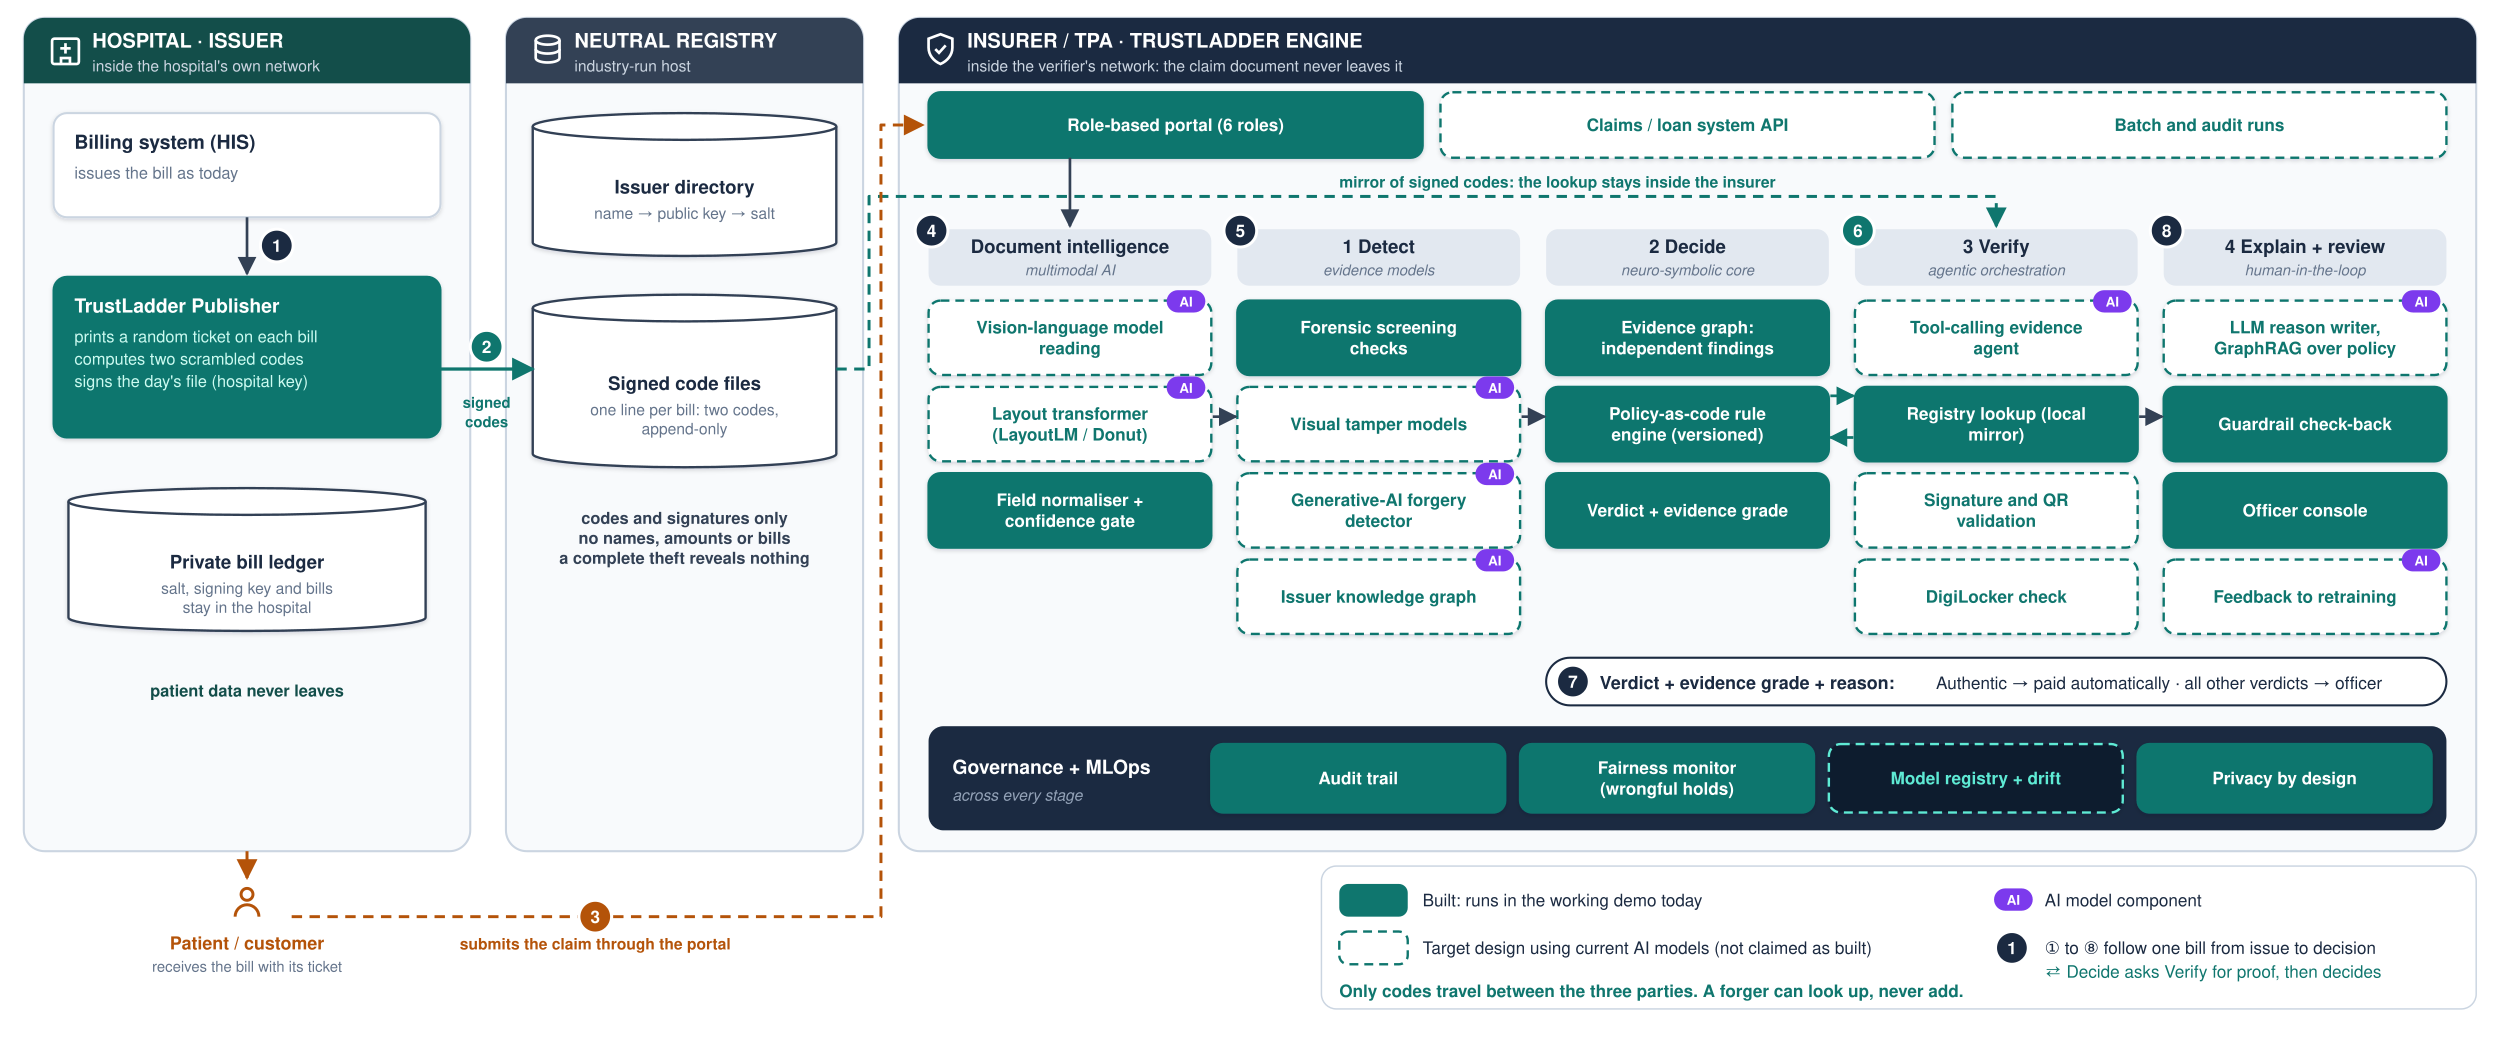
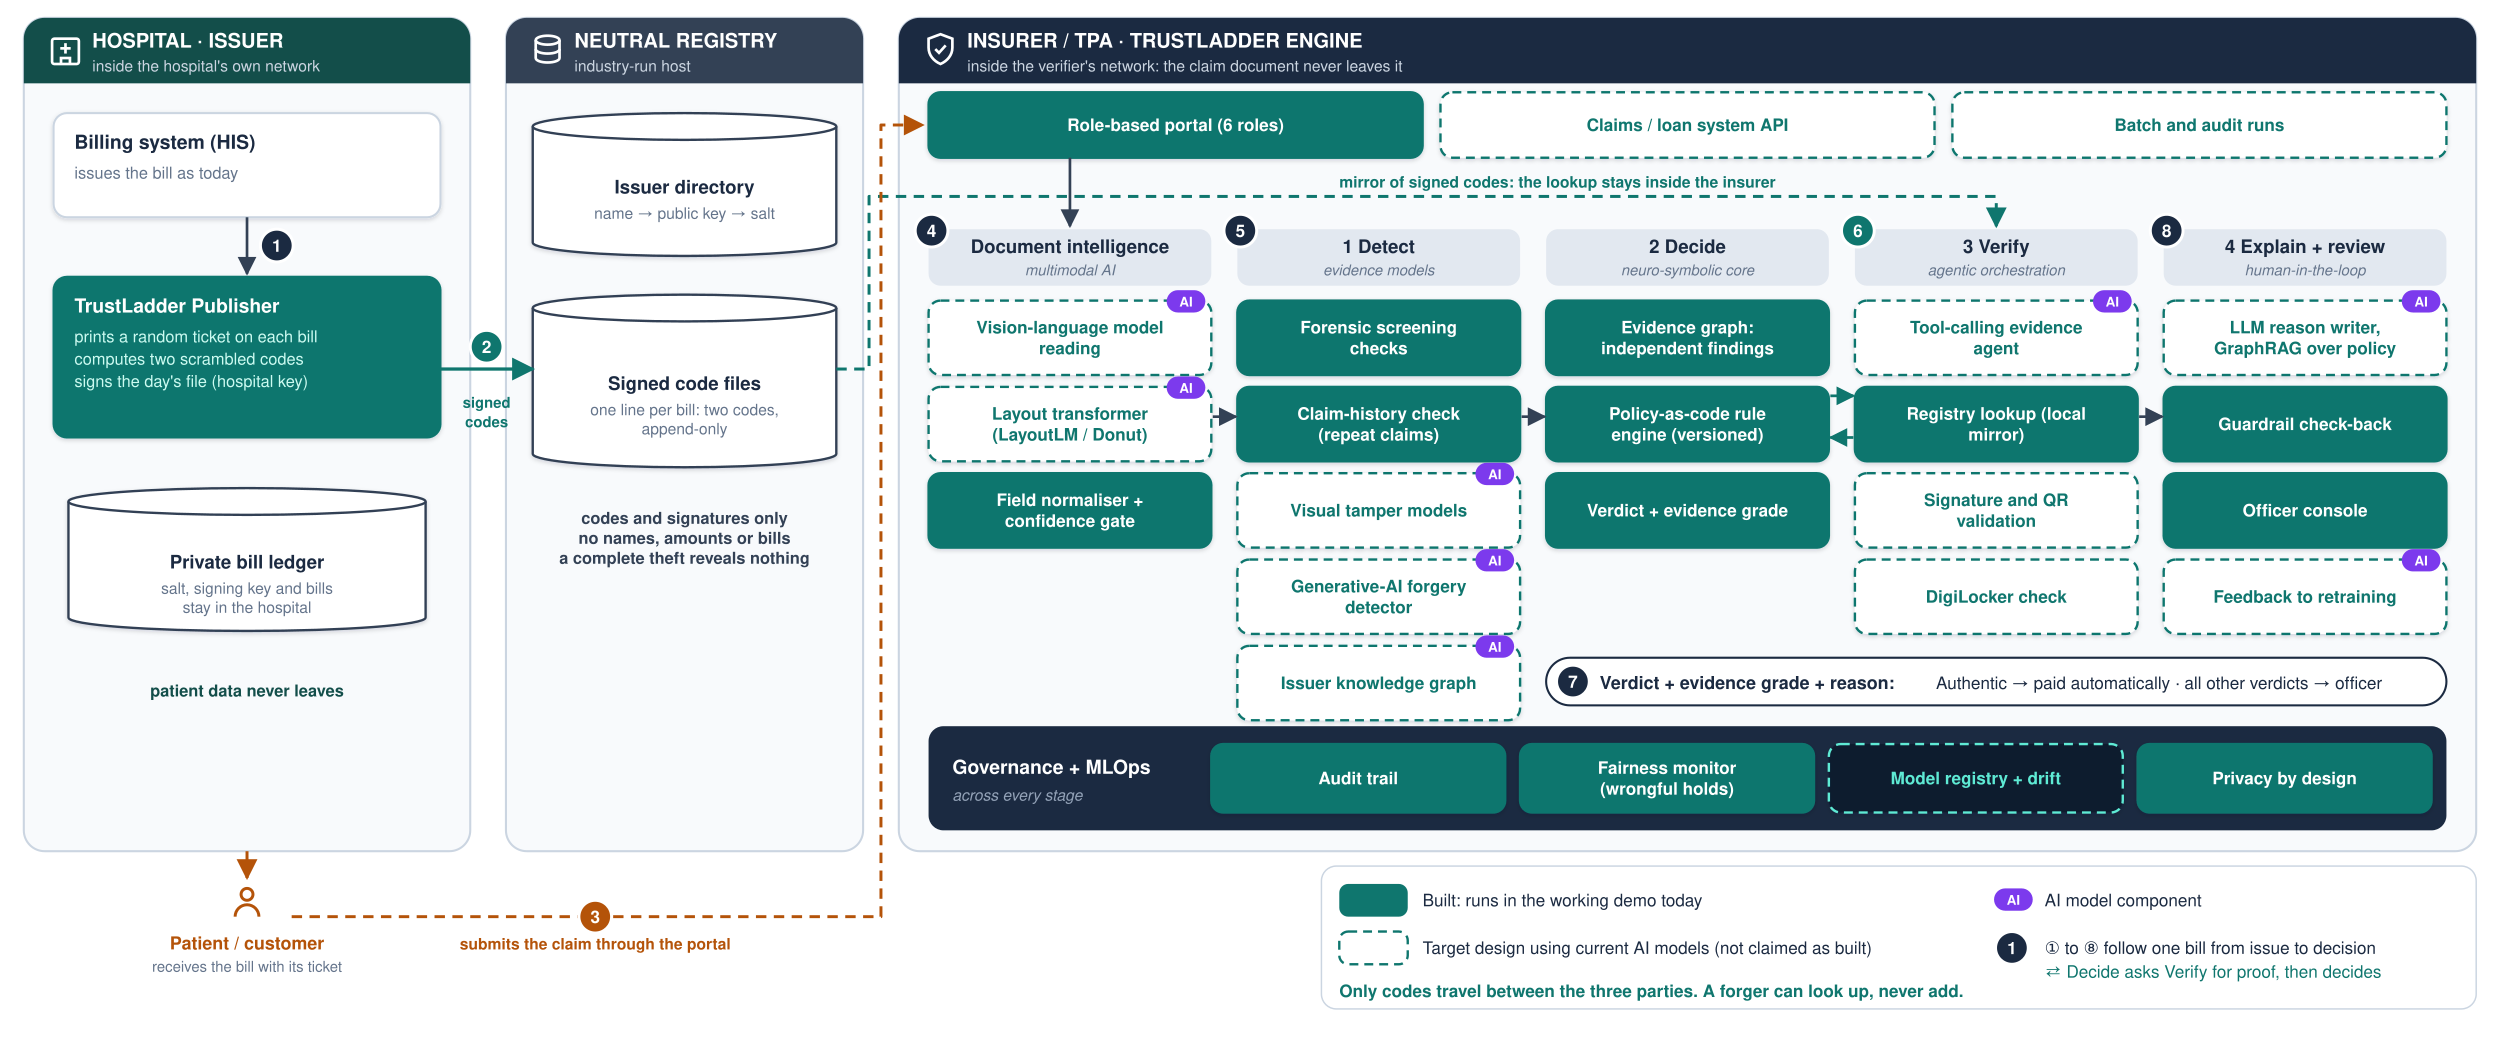
<svg xmlns="http://www.w3.org/2000/svg" viewBox="0 52 1680 704" width="1680" height="704" role="img" aria-label="TrustLadder architecture">
  <defs>
    <filter id="sh" x="-10%" y="-10%" width="120%" height="130%">
      <feDropShadow dx="0" dy="1.2" stdDeviation="1.4" flood-color="#0F172A" flood-opacity="0.16" />
    </filter>
    <marker id="arr" viewBox="0 0 10 10" refX="9" refY="5" markerWidth="7" markerHeight="7" orient="auto-start-reverse">
      <path d="M0,0 L10,5 L0,10 z" fill="#334155" />
    </marker>
    <marker id="arrT" viewBox="0 0 10 10" refX="9" refY="5" markerWidth="7" markerHeight="7" orient="auto-start-reverse">
      <path d="M0,0 L10,5 L0,10 z" fill="#0F766E" />
    </marker>
    <marker id="arrA" viewBox="0 0 10 10" refX="9" refY="5" markerWidth="7" markerHeight="7" orient="auto-start-reverse">
      <path d="M0,0 L10,5 L0,10 z" fill="#B45309" />
    </marker>
  </defs>
  <rect width="1680" height="760" fill="white" />
  <rect x="16" y="64" width="300" height="560" rx="14" fill="#F8FAFC" stroke="#CBD5E1" stroke-width="1.4" />
  <path d="M16,78 a14,14 0 0 1 14,-14 h272 a14,14 0 0 1 14,14 v30 h-300 z" fill="#134E4A" />
  <g transform="translate(32,73)" fill="none" stroke="white" stroke-width="1.8">
    <rect x="3" y="5" width="18" height="17" rx="1.5" />
    <path d="M12 8v7M8.5 11.5h7" />
    <path d="M9 22v-4h6v4" />
  </g>
  <text x="62" y="84" font-family="Helvetica Neue, Helvetica, Arial, sans-serif" font-size="13.5" font-weight="800" fill="white" text-anchor="start">HOSPITAL · ISSUER</text>
  <text x="62" y="100" font-family="Helvetica Neue, Helvetica, Arial, sans-serif" font-size="10.5" font-weight="400" fill="#CBD5E1" text-anchor="start">inside the hospital's own network</text>
  <rect x="340" y="64" width="240" height="560" rx="14" fill="#F8FAFC" stroke="#CBD5E1" stroke-width="1.4" />
  <path d="M340,78 a14,14 0 0 1 14,-14 h212 a14,14 0 0 1 14,14 v30 h-240 z" fill="#334155" />
  <g transform="translate(356,73)" fill="none" stroke="white" stroke-width="1.8">
    <ellipse cx="12" cy="6" rx="8" ry="3" />
    <path d="M4 6v12c0 1.7 3.6 3 8 3s8-1.3 8-3V6" />
    <path d="M4 12c0 1.7 3.6 3 8 3s8-1.3 8-3" />
  </g>
  <text x="386" y="84" font-family="Helvetica Neue, Helvetica, Arial, sans-serif" font-size="13.5" font-weight="800" fill="white" text-anchor="start">NEUTRAL REGISTRY</text>
  <text x="386" y="100" font-family="Helvetica Neue, Helvetica, Arial, sans-serif" font-size="10.5" font-weight="400" fill="#CBD5E1" text-anchor="start">industry-run host</text>
  <rect x="604" y="64" width="1060" height="560" rx="14" fill="#F8FAFC" stroke="#CBD5E1" stroke-width="1.4" />
  <path d="M604,78 a14,14 0 0 1 14,-14 h1032 a14,14 0 0 1 14,14 v30 h-1060 z" fill="#1B2A41" />
  <g transform="translate(620,73)" fill="none" stroke="white" stroke-width="1.8">
    <path d="M12 2l8 3v6c0 5-3.4 9-8 11-4.6-2-8-6-8-11V5z" />
    <path d="M8.5 12l2.5 2.5 4.5-5" />
  </g>
  <text x="650" y="84" font-family="Helvetica Neue, Helvetica, Arial, sans-serif" font-size="13.5" font-weight="800" fill="white" text-anchor="start">INSURER / TPA · TRUSTLADDER ENGINE</text>
  <text x="650" y="100" font-family="Helvetica Neue, Helvetica, Arial, sans-serif" font-size="10.5" font-weight="400" fill="#CBD5E1" text-anchor="start">inside the verifier's network: the claim document never leaves it</text>
  <rect x="36" y="128" width="260" height="70" rx="9" fill="white" stroke="#CBD5E1" stroke-width="1.4" filter="url(#sh)" />
  <text x="50" y="152" font-family="Helvetica Neue, Helvetica, Arial, sans-serif" font-size="13" font-weight="700" fill="#1B2A41" text-anchor="start">Billing system (HIS)</text>
  <text x="50" y="172" font-family="Helvetica Neue, Helvetica, Arial, sans-serif" font-size="11" font-weight="400" fill="#64748B" text-anchor="start">issues the bill as today</text>
  <path d="M166,198 L166,236" fill="none" stroke="#334155" stroke-width="1.8" marker-end="url(#arr)" stroke-linejoin="round" />
  <circle cx="186" cy="217" r="11" fill="#1B2A41" stroke="white" stroke-width="2" />
  <text x="186" y="221.2" font-family="Helvetica Neue, Helvetica, Arial, sans-serif" font-size="11.5" font-weight="800" fill="white" text-anchor="middle">1</text>
  <rect x="36" y="238" width="260" height="108" rx="9" fill="#0F766E" stroke="#0F766E" stroke-width="1.4" filter="url(#sh)" />
  <text x="50" y="262" font-family="Helvetica Neue, Helvetica, Arial, sans-serif" font-size="13" font-weight="700" fill="white" text-anchor="start">TrustLadder Publisher</text>
  <text x="50" y="282" font-family="Helvetica Neue, Helvetica, Arial, sans-serif" font-size="11" font-weight="400" fill="#CCFBF1" text-anchor="start">prints a random ticket on each bill</text>
  <text x="50" y="297" font-family="Helvetica Neue, Helvetica, Arial, sans-serif" font-size="11" font-weight="400" fill="#CCFBF1" text-anchor="start">computes two scrambled codes</text>
  <text x="50" y="312" font-family="Helvetica Neue, Helvetica, Arial, sans-serif" font-size="11" font-weight="400" fill="#CCFBF1" text-anchor="start">signs the day's file (hospital key)</text>
  <g filter="url(#sh)">
    <path d="M46,389 v78 a120.0,9 0 0 0 240,0 v-78" fill="white" stroke="#334155" stroke-width="1.6" />
    <ellipse cx="166.0" cy="389" rx="120.0" ry="9" fill="white" stroke="#334155" stroke-width="1.6" />
  </g>
  <text x="166.0" y="434.0" font-family="Helvetica Neue, Helvetica, Arial, sans-serif" font-size="12.5" font-weight="700" fill="#1B2A41" text-anchor="middle">Private bill ledger</text>
  <text x="166.0" y="451.0" font-family="Helvetica Neue, Helvetica, Arial, sans-serif" font-size="10.5" font-weight="400" fill="#64748B" text-anchor="middle">salt, signing key and bills</text>
  <text x="166.0" y="463.81" font-family="Helvetica Neue, Helvetica, Arial, sans-serif" font-size="10.5" font-weight="400" fill="#64748B" text-anchor="middle">stay in the hospital</text>
  <text x="166" y="520" font-family="Helvetica Neue, Helvetica, Arial, sans-serif" font-size="11" font-weight="700" fill="#134E4A" text-anchor="middle">patient data never leaves</text>
  <g filter="url(#sh)">
    <path d="M358,137 v78 a102.0,9 0 0 0 204,0 v-78" fill="white" stroke="#334155" stroke-width="1.6" />
    <ellipse cx="460.0" cy="137" rx="102.0" ry="9" fill="white" stroke="#334155" stroke-width="1.6" />
  </g>
  <text x="460.0" y="182.0" font-family="Helvetica Neue, Helvetica, Arial, sans-serif" font-size="12.5" font-weight="700" fill="#1B2A41" text-anchor="middle">Issuer directory</text>
  <text x="460.0" y="199.0" font-family="Helvetica Neue, Helvetica, Arial, sans-serif" font-size="10.5" font-weight="400" fill="#64748B" text-anchor="middle">name → public key → salt</text>
  <g filter="url(#sh)">
    <path d="M358,259 v98 a102.0,9 0 0 0 204,0 v-98" fill="white" stroke="#334155" stroke-width="1.6" />
    <ellipse cx="460.0" cy="259" rx="102.0" ry="9" fill="white" stroke="#334155" stroke-width="1.6" />
  </g>
  <text x="460.0" y="314.0" font-family="Helvetica Neue, Helvetica, Arial, sans-serif" font-size="12.5" font-weight="700" fill="#1B2A41" text-anchor="middle">Signed code files</text>
  <text x="460.0" y="331.0" font-family="Helvetica Neue, Helvetica, Arial, sans-serif" font-size="10.5" font-weight="400" fill="#64748B" text-anchor="middle">one line per bill: two codes,</text>
  <text x="460.0" y="343.81" font-family="Helvetica Neue, Helvetica, Arial, sans-serif" font-size="10.5" font-weight="400" fill="#64748B" text-anchor="middle">append-only</text>
  <text x="460" y="404.0" font-family="Helvetica Neue, Helvetica, Arial, sans-serif" font-size="11" font-weight="700" fill="#334155" text-anchor="middle">codes and signatures only</text>
  <text x="460" y="417.42" font-family="Helvetica Neue, Helvetica, Arial, sans-serif" font-size="11" font-weight="700" fill="#334155" text-anchor="middle">no names, amounts or bills</text>
  <text x="460" y="430.84" font-family="Helvetica Neue, Helvetica, Arial, sans-serif" font-size="11" font-weight="700" fill="#334155" text-anchor="middle">a complete theft reveals nothing</text>
  <path d="M296,300 L358,300" fill="none" stroke="#0F766E" stroke-width="2.2" marker-end="url(#arrT)" stroke-linejoin="round" />
  <circle cx="327" cy="285" r="11" fill="#0F766E" stroke="white" stroke-width="2" />
  <text x="327" y="289.2" font-family="Helvetica Neue, Helvetica, Arial, sans-serif" font-size="11.5" font-weight="800" fill="white" text-anchor="middle">2</text>
  <text x="327" y="326" font-family="Helvetica Neue, Helvetica, Arial, sans-serif" font-size="10" font-weight="700" fill="#0F766E" text-anchor="middle">signed</text>
  <text x="327" y="339" font-family="Helvetica Neue, Helvetica, Arial, sans-serif" font-size="10" font-weight="700" fill="#0F766E" text-anchor="middle">codes</text>
  <g class="comp built" data-label="Role-based portal (6 roles)">
    <rect x="624.0" y="114" width="332.0" height="44" rx="8" fill="#0F766E" stroke="#0F766E" stroke-width="1.6" filter="url(#sh)" />
    <text x="790.0" y="140.0" font-family="Helvetica Neue, Helvetica, Arial, sans-serif" font-size="11.5" font-weight="700" fill="white" text-anchor="middle">Role-based portal (6 roles)</text>
  </g>
  <g class="comp target" data-label="Claims / loan system API">
    <rect x="968.0" y="114" width="332.0" height="44" rx="8" fill="white" stroke="#0F766E" stroke-width="1.6" stroke-dasharray="6 4" filter="url(#sh)" />
    <text x="1134.0" y="140.0" font-family="Helvetica Neue, Helvetica, Arial, sans-serif" font-size="11.5" font-weight="700" fill="#0F766E" text-anchor="middle">Claims / loan system API</text>
  </g>
  <g class="comp target" data-label="Batch and audit runs">
    <rect x="1312.0" y="114" width="332.0" height="44" rx="8" fill="white" stroke="#0F766E" stroke-width="1.6" stroke-dasharray="6 4" filter="url(#sh)" />
    <text x="1478.0" y="140.0" font-family="Helvetica Neue, Helvetica, Arial, sans-serif" font-size="11.5" font-weight="700" fill="#0F766E" text-anchor="middle">Batch and audit runs</text>
  </g>
  <path d="M719.0,158 L719.0,204" fill="none" stroke="#334155" stroke-width="1.8" marker-end="url(#arr)" stroke-linejoin="round" />
  <rect x="624.0" y="206" width="190" height="38" rx="8" fill="#E2E8F0" />
  <text x="719.0" y="222" font-family="Helvetica Neue, Helvetica, Arial, sans-serif" font-size="12.5" font-weight="800" fill="#1B2A41" text-anchor="middle">Document intelligence</text>
  <text x="719.0" y="237" font-family="Helvetica Neue, Helvetica, Arial, sans-serif" font-size="10" font-weight="400" fill="#64748B" text-anchor="middle" font-style="italic">multimodal AI</text>
  <g class="comp target" data-label="Vision-language model reading">
    <rect x="624.0" y="254" width="190" height="50" rx="8" fill="white" stroke="#0F766E" stroke-width="1.6" stroke-dasharray="6 4" filter="url(#sh)" />
    <text x="719.0" y="276.0" font-family="Helvetica Neue, Helvetica, Arial, sans-serif" font-size="11.5" font-weight="700" fill="#0F766E" text-anchor="middle">Vision-language model</text>
    <text x="719.0" y="290.03" font-family="Helvetica Neue, Helvetica, Arial, sans-serif" font-size="11.5" font-weight="700" fill="#0F766E" text-anchor="middle">reading</text>
    <rect x="784.0" y="247" width="26" height="15" rx="7.5" fill="#7C3AED" />
    <text x="797.0" y="258" font-family="Helvetica Neue, Helvetica, Arial, sans-serif" font-size="9" font-weight="800" fill="white" text-anchor="middle">AI</text>
  </g>
  <g class="comp target" data-label="Layout transformer (LayoutLM / Donut)">
    <rect x="624.0" y="312" width="190" height="50" rx="8" fill="white" stroke="#0F766E" stroke-width="1.6" stroke-dasharray="6 4" filter="url(#sh)" />
    <text x="719.0" y="334.0" font-family="Helvetica Neue, Helvetica, Arial, sans-serif" font-size="11.5" font-weight="700" fill="#0F766E" text-anchor="middle">Layout transformer</text>
    <text x="719.0" y="348.03" font-family="Helvetica Neue, Helvetica, Arial, sans-serif" font-size="11.5" font-weight="700" fill="#0F766E" text-anchor="middle">(LayoutLM / Donut)</text>
    <rect x="784.0" y="305" width="26" height="15" rx="7.5" fill="#7C3AED" />
    <text x="797.0" y="316" font-family="Helvetica Neue, Helvetica, Arial, sans-serif" font-size="9" font-weight="800" fill="white" text-anchor="middle">AI</text>
  </g>
  <g class="comp built" data-label="Field normaliser + confidence gate">
    <rect x="624.0" y="370" width="190" height="50" rx="8" fill="#0F766E" stroke="#0F766E" stroke-width="1.6" filter="url(#sh)" />
    <text x="719.0" y="392.0" font-family="Helvetica Neue, Helvetica, Arial, sans-serif" font-size="11.5" font-weight="700" fill="white" text-anchor="middle">Field normaliser +</text>
    <text x="719.0" y="406.03" font-family="Helvetica Neue, Helvetica, Arial, sans-serif" font-size="11.5" font-weight="700" fill="white" text-anchor="middle">confidence gate</text>
  </g>
  <rect x="831.5" y="206" width="190" height="38" rx="8" fill="#E2E8F0" />
  <text x="926.5" y="222" font-family="Helvetica Neue, Helvetica, Arial, sans-serif" font-size="12.5" font-weight="800" fill="#1B2A41" text-anchor="middle">1  Detect</text>
  <text x="926.5" y="237" font-family="Helvetica Neue, Helvetica, Arial, sans-serif" font-size="10" font-weight="400" fill="#64748B" text-anchor="middle" font-style="italic">evidence models</text>
  <g class="comp built" data-label="Forensic screening checks">
    <rect x="831.5" y="254" width="190" height="50" rx="8" fill="#0F766E" stroke="#0F766E" stroke-width="1.6" filter="url(#sh)" />
    <text x="926.5" y="276.0" font-family="Helvetica Neue, Helvetica, Arial, sans-serif" font-size="11.5" font-weight="700" fill="white" text-anchor="middle">Forensic screening</text>
    <text x="926.5" y="290.03" font-family="Helvetica Neue, Helvetica, Arial, sans-serif" font-size="11.5" font-weight="700" fill="white" text-anchor="middle">checks</text>
  </g>
+   <g class="comp built" data-label="Claim-history check (repeat claims)">
+     <rect x="831.5" y="312" width="190" height="50" rx="8" fill="#0F766E" stroke="#0F766E" stroke-width="1.6" filter="url(#sh)" />
+     <text x="926.5" y="334.0" font-family="Helvetica Neue, Helvetica, Arial, sans-serif" font-size="11.5" font-weight="700" fill="white" text-anchor="middle">Claim-history check</text>
+     <text x="926.5" y="348.03" font-family="Helvetica Neue, Helvetica, Arial, sans-serif" font-size="11.5" font-weight="700" fill="white" text-anchor="middle">(repeat claims)</text>
+   </g>
  <g class="comp target" data-label="Visual tamper models">
-     <rect x="831.5" y="312" width="190" height="50" rx="8" fill="white" stroke="#0F766E" stroke-width="1.6" stroke-dasharray="6 4" filter="url(#sh)" />
-     <text x="926.5" y="341.0" font-family="Helvetica Neue, Helvetica, Arial, sans-serif" font-size="11.5" font-weight="700" fill="#0F766E" text-anchor="middle">Visual tamper models</text>
-     <rect x="991.5" y="305" width="26" height="15" rx="7.5" fill="#7C3AED" />
-     <text x="1004.5" y="316" font-family="Helvetica Neue, Helvetica, Arial, sans-serif" font-size="9" font-weight="800" fill="white" text-anchor="middle">AI</text>
-   </g>
-   <g class="comp target" data-label="Generative-AI forgery detector">
    <rect x="831.5" y="370" width="190" height="50" rx="8" fill="white" stroke="#0F766E" stroke-width="1.6" stroke-dasharray="6 4" filter="url(#sh)" />
-     <text x="926.5" y="392.0" font-family="Helvetica Neue, Helvetica, Arial, sans-serif" font-size="11.5" font-weight="700" fill="#0F766E" text-anchor="middle">Generative-AI forgery</text>
-     <text x="926.5" y="406.03" font-family="Helvetica Neue, Helvetica, Arial, sans-serif" font-size="11.5" font-weight="700" fill="#0F766E" text-anchor="middle">detector</text>
+     <text x="926.5" y="399.0" font-family="Helvetica Neue, Helvetica, Arial, sans-serif" font-size="11.5" font-weight="700" fill="#0F766E" text-anchor="middle">Visual tamper models</text>
    <rect x="991.5" y="363" width="26" height="15" rx="7.5" fill="#7C3AED" />
    <text x="1004.5" y="374" font-family="Helvetica Neue, Helvetica, Arial, sans-serif" font-size="9" font-weight="800" fill="white" text-anchor="middle">AI</text>
  </g>
-   <g class="comp target" data-label="Issuer knowledge graph">
+   <g class="comp target" data-label="Generative-AI forgery detector">
    <rect x="831.5" y="428" width="190" height="50" rx="8" fill="white" stroke="#0F766E" stroke-width="1.6" stroke-dasharray="6 4" filter="url(#sh)" />
-     <text x="926.5" y="457.0" font-family="Helvetica Neue, Helvetica, Arial, sans-serif" font-size="11.5" font-weight="700" fill="#0F766E" text-anchor="middle">Issuer knowledge graph</text>
+     <text x="926.5" y="450.0" font-family="Helvetica Neue, Helvetica, Arial, sans-serif" font-size="11.5" font-weight="700" fill="#0F766E" text-anchor="middle">Generative-AI forgery</text>
+     <text x="926.5" y="464.03" font-family="Helvetica Neue, Helvetica, Arial, sans-serif" font-size="11.5" font-weight="700" fill="#0F766E" text-anchor="middle">detector</text>
    <rect x="991.5" y="421" width="26" height="15" rx="7.5" fill="#7C3AED" />
    <text x="1004.5" y="432" font-family="Helvetica Neue, Helvetica, Arial, sans-serif" font-size="9" font-weight="800" fill="white" text-anchor="middle">AI</text>
+   </g>
+   <g class="comp target" data-label="Issuer knowledge graph">
+     <rect x="831.5" y="486" width="190" height="50" rx="8" fill="white" stroke="#0F766E" stroke-width="1.6" stroke-dasharray="6 4" filter="url(#sh)" />
+     <text x="926.5" y="515.0" font-family="Helvetica Neue, Helvetica, Arial, sans-serif" font-size="11.5" font-weight="700" fill="#0F766E" text-anchor="middle">Issuer knowledge graph</text>
+     <rect x="991.5" y="479" width="26" height="15" rx="7.5" fill="#7C3AED" />
+     <text x="1004.5" y="490" font-family="Helvetica Neue, Helvetica, Arial, sans-serif" font-size="9" font-weight="800" fill="white" text-anchor="middle">AI</text>
  </g>
  <rect x="1039.0" y="206" width="190" height="38" rx="8" fill="#E2E8F0" />
  <text x="1134.0" y="222" font-family="Helvetica Neue, Helvetica, Arial, sans-serif" font-size="12.5" font-weight="800" fill="#1B2A41" text-anchor="middle">2  Decide</text>
  <text x="1134.0" y="237" font-family="Helvetica Neue, Helvetica, Arial, sans-serif" font-size="10" font-weight="400" fill="#64748B" text-anchor="middle" font-style="italic">neuro-symbolic core</text>
  <g class="comp built" data-label="Evidence graph: independent findings">
    <rect x="1039.0" y="254" width="190" height="50" rx="8" fill="#0F766E" stroke="#0F766E" stroke-width="1.6" filter="url(#sh)" />
    <text x="1134.0" y="276.0" font-family="Helvetica Neue, Helvetica, Arial, sans-serif" font-size="11.5" font-weight="700" fill="white" text-anchor="middle">Evidence graph:</text>
    <text x="1134.0" y="290.03" font-family="Helvetica Neue, Helvetica, Arial, sans-serif" font-size="11.5" font-weight="700" fill="white" text-anchor="middle">independent findings</text>
  </g>
  <g class="comp built" data-label="Policy-as-code rule engine (versioned)">
    <rect x="1039.0" y="312" width="190" height="50" rx="8" fill="#0F766E" stroke="#0F766E" stroke-width="1.6" filter="url(#sh)" />
    <text x="1134.0" y="334.0" font-family="Helvetica Neue, Helvetica, Arial, sans-serif" font-size="11.5" font-weight="700" fill="white" text-anchor="middle">Policy-as-code rule</text>
    <text x="1134.0" y="348.03" font-family="Helvetica Neue, Helvetica, Arial, sans-serif" font-size="11.5" font-weight="700" fill="white" text-anchor="middle">engine (versioned)</text>
  </g>
  <g class="comp built" data-label="Verdict + evidence grade">
    <rect x="1039.0" y="370" width="190" height="50" rx="8" fill="#0F766E" stroke="#0F766E" stroke-width="1.6" filter="url(#sh)" />
    <text x="1134.0" y="399.0" font-family="Helvetica Neue, Helvetica, Arial, sans-serif" font-size="11.5" font-weight="700" fill="white" text-anchor="middle">Verdict + evidence grade</text>
  </g>
  <rect x="1246.5" y="206" width="190" height="38" rx="8" fill="#E2E8F0" />
  <text x="1341.5" y="222" font-family="Helvetica Neue, Helvetica, Arial, sans-serif" font-size="12.5" font-weight="800" fill="#1B2A41" text-anchor="middle">3  Verify</text>
  <text x="1341.5" y="237" font-family="Helvetica Neue, Helvetica, Arial, sans-serif" font-size="10" font-weight="400" fill="#64748B" text-anchor="middle" font-style="italic">agentic orchestration</text>
  <g class="comp target" data-label="Tool-calling evidence agent">
    <rect x="1246.5" y="254" width="190" height="50" rx="8" fill="white" stroke="#0F766E" stroke-width="1.6" stroke-dasharray="6 4" filter="url(#sh)" />
    <text x="1341.5" y="276.0" font-family="Helvetica Neue, Helvetica, Arial, sans-serif" font-size="11.5" font-weight="700" fill="#0F766E" text-anchor="middle">Tool-calling evidence</text>
    <text x="1341.5" y="290.03" font-family="Helvetica Neue, Helvetica, Arial, sans-serif" font-size="11.5" font-weight="700" fill="#0F766E" text-anchor="middle">agent</text>
    <rect x="1406.5" y="247" width="26" height="15" rx="7.5" fill="#7C3AED" />
    <text x="1419.5" y="258" font-family="Helvetica Neue, Helvetica, Arial, sans-serif" font-size="9" font-weight="800" fill="white" text-anchor="middle">AI</text>
  </g>
  <g class="comp built" data-label="Registry lookup (local mirror)">
    <rect x="1246.5" y="312" width="190" height="50" rx="8" fill="#0F766E" stroke="#0F766E" stroke-width="1.6" filter="url(#sh)" />
    <text x="1341.5" y="334.0" font-family="Helvetica Neue, Helvetica, Arial, sans-serif" font-size="11.5" font-weight="700" fill="white" text-anchor="middle">Registry lookup (local</text>
    <text x="1341.5" y="348.03" font-family="Helvetica Neue, Helvetica, Arial, sans-serif" font-size="11.5" font-weight="700" fill="white" text-anchor="middle">mirror)</text>
  </g>
  <g class="comp target" data-label="Signature and QR validation">
    <rect x="1246.5" y="370" width="190" height="50" rx="8" fill="white" stroke="#0F766E" stroke-width="1.6" stroke-dasharray="6 4" filter="url(#sh)" />
    <text x="1341.5" y="392.0" font-family="Helvetica Neue, Helvetica, Arial, sans-serif" font-size="11.5" font-weight="700" fill="#0F766E" text-anchor="middle">Signature and QR</text>
    <text x="1341.5" y="406.03" font-family="Helvetica Neue, Helvetica, Arial, sans-serif" font-size="11.5" font-weight="700" fill="#0F766E" text-anchor="middle">validation</text>
  </g>
  <g class="comp target" data-label="DigiLocker check">
    <rect x="1246.5" y="428" width="190" height="50" rx="8" fill="white" stroke="#0F766E" stroke-width="1.6" stroke-dasharray="6 4" filter="url(#sh)" />
    <text x="1341.5" y="457.0" font-family="Helvetica Neue, Helvetica, Arial, sans-serif" font-size="11.5" font-weight="700" fill="#0F766E" text-anchor="middle">DigiLocker check</text>
  </g>
  <rect x="1454.0" y="206" width="190" height="38" rx="8" fill="#E2E8F0" />
  <text x="1549.0" y="222" font-family="Helvetica Neue, Helvetica, Arial, sans-serif" font-size="12.5" font-weight="800" fill="#1B2A41" text-anchor="middle">4  Explain + review</text>
  <text x="1549.0" y="237" font-family="Helvetica Neue, Helvetica, Arial, sans-serif" font-size="10" font-weight="400" fill="#64748B" text-anchor="middle" font-style="italic">human-in-the-loop</text>
  <g class="comp target" data-label="LLM reason writer, GraphRAG over policy">
    <rect x="1454.0" y="254" width="190" height="50" rx="8" fill="white" stroke="#0F766E" stroke-width="1.6" stroke-dasharray="6 4" filter="url(#sh)" />
    <text x="1549.0" y="276.0" font-family="Helvetica Neue, Helvetica, Arial, sans-serif" font-size="11.5" font-weight="700" fill="#0F766E" text-anchor="middle">LLM reason writer,</text>
    <text x="1549.0" y="290.03" font-family="Helvetica Neue, Helvetica, Arial, sans-serif" font-size="11.5" font-weight="700" fill="#0F766E" text-anchor="middle">GraphRAG over policy</text>
    <rect x="1614.0" y="247" width="26" height="15" rx="7.5" fill="#7C3AED" />
    <text x="1627.0" y="258" font-family="Helvetica Neue, Helvetica, Arial, sans-serif" font-size="9" font-weight="800" fill="white" text-anchor="middle">AI</text>
  </g>
  <g class="comp built" data-label="Guardrail check-back">
    <rect x="1454.0" y="312" width="190" height="50" rx="8" fill="#0F766E" stroke="#0F766E" stroke-width="1.6" filter="url(#sh)" />
    <text x="1549.0" y="341.0" font-family="Helvetica Neue, Helvetica, Arial, sans-serif" font-size="11.5" font-weight="700" fill="white" text-anchor="middle">Guardrail check-back</text>
  </g>
  <g class="comp built" data-label="Officer console">
    <rect x="1454.0" y="370" width="190" height="50" rx="8" fill="#0F766E" stroke="#0F766E" stroke-width="1.6" filter="url(#sh)" />
    <text x="1549.0" y="399.0" font-family="Helvetica Neue, Helvetica, Arial, sans-serif" font-size="11.5" font-weight="700" fill="white" text-anchor="middle">Officer console</text>
  </g>
  <g class="comp target" data-label="Feedback to retraining">
    <rect x="1454.0" y="428" width="190" height="50" rx="8" fill="white" stroke="#0F766E" stroke-width="1.6" stroke-dasharray="6 4" filter="url(#sh)" />
    <text x="1549.0" y="457.0" font-family="Helvetica Neue, Helvetica, Arial, sans-serif" font-size="11.5" font-weight="700" fill="#0F766E" text-anchor="middle">Feedback to retraining</text>
    <rect x="1614.0" y="421" width="26" height="15" rx="7.5" fill="#7C3AED" />
    <text x="1627.0" y="432" font-family="Helvetica Neue, Helvetica, Arial, sans-serif" font-size="9" font-weight="800" fill="white" text-anchor="middle">AI</text>
  </g>
  <path d="M815.0,332 L830.5,332" fill="none" stroke="#334155" stroke-width="1.8" marker-end="url(#arr)" stroke-linejoin="round" />
  <path d="M1022.5,332 L1038.0,332" fill="none" stroke="#334155" stroke-width="1.8" marker-end="url(#arr)" stroke-linejoin="round" />
  <path d="M1230.0,318 L1245.5,318" fill="none" stroke="#0F766E" stroke-width="1.8" marker-end="url(#arrT)" stroke-linejoin="round" />
  <path d="M1245.5,346 L1230.0,346" fill="none" stroke="#0F766E" stroke-width="1.8" marker-end="url(#arrT)" stroke-linejoin="round" />
  <path d="M1437.5,332 L1453.0,332" fill="none" stroke="#334155" stroke-width="1.8" marker-end="url(#arr)" stroke-linejoin="round" />
  <circle cx="626.0" cy="207" r="11" fill="#1B2A41" stroke="white" stroke-width="2" />
  <text x="626.0" y="211.2" font-family="Helvetica Neue, Helvetica, Arial, sans-serif" font-size="11.5" font-weight="800" fill="white" text-anchor="middle">4</text>
  <circle cx="833.5" cy="207" r="11" fill="#1B2A41" stroke="white" stroke-width="2" />
  <text x="833.5" y="211.2" font-family="Helvetica Neue, Helvetica, Arial, sans-serif" font-size="11.5" font-weight="800" fill="white" text-anchor="middle">5</text>
  <circle cx="1248.5" cy="207" r="11" fill="#0F766E" stroke="white" stroke-width="2" />
  <text x="1248.5" y="211.2" font-family="Helvetica Neue, Helvetica, Arial, sans-serif" font-size="11.5" font-weight="800" fill="white" text-anchor="middle">6</text>
  <rect x="1039.0" y="494" width="605.0" height="32" rx="16" fill="white" stroke="#1B2A41" stroke-width="1.4" />
  <circle cx="1057.0" cy="510" r="11" fill="#1B2A41" stroke="white" stroke-width="2" />
  <text x="1057.0" y="514.2" font-family="Helvetica Neue, Helvetica, Arial, sans-serif" font-size="11.5" font-weight="800" fill="white" text-anchor="middle">7</text>
  <text x="1075.0" y="515" font-family="Helvetica Neue, Helvetica, Arial, sans-serif" font-size="12" font-weight="800" fill="#1B2A41" text-anchor="start">Verdict + evidence grade + reason:</text>
  <text x="1301.0" y="515" font-family="Helvetica Neue, Helvetica, Arial, sans-serif" font-size="11.5" font-weight="400" fill="#1B2A41" text-anchor="start">Authentic → paid automatically   ·   all other verdicts → officer</text>
  <circle cx="1456.0" cy="207" r="11" fill="#1B2A41" stroke="white" stroke-width="2" />
  <text x="1456.0" y="211.2" font-family="Helvetica Neue, Helvetica, Arial, sans-serif" font-size="11.5" font-weight="800" fill="white" text-anchor="middle">8</text>
  <rect x="624" y="540" width="1020" height="70" rx="10" fill="#1B2A41" />
  <text x="640" y="572" font-family="Helvetica Neue, Helvetica, Arial, sans-serif" font-size="13" font-weight="800" fill="white" text-anchor="start">Governance + MLOps</text>
  <text x="640" y="590" font-family="Helvetica Neue, Helvetica, Arial, sans-serif" font-size="10.5" font-weight="400" fill="#94A3B8" text-anchor="start" font-style="italic">across every stage</text>
  <g class="comp built" data-label="Audit trail">
    <rect x="814.0" y="552" width="197.5" height="46" rx="8" fill="#0F766E" stroke="#0F766E" stroke-width="1.6" filter="url(#sh)" />
    <text x="912.75" y="579.0" font-family="Helvetica Neue, Helvetica, Arial, sans-serif" font-size="11.5" font-weight="700" fill="white" text-anchor="middle">Audit trail</text>
  </g>
  <g class="comp built" data-label="Fairness monitor (wrongful holds)">
    <rect x="1021.5" y="552" width="197.5" height="46" rx="8" fill="#0F766E" stroke="#0F766E" stroke-width="1.6" filter="url(#sh)" />
    <text x="1120.25" y="572.0" font-family="Helvetica Neue, Helvetica, Arial, sans-serif" font-size="11.5" font-weight="700" fill="white" text-anchor="middle">Fairness monitor</text>
    <text x="1120.25" y="586.03" font-family="Helvetica Neue, Helvetica, Arial, sans-serif" font-size="11.5" font-weight="700" fill="white" text-anchor="middle">(wrongful holds)</text>
  </g>
  <g class="comp target" data-label="Model registry + drift">
    <rect x="1229.0" y="552" width="197.5" height="46" rx="8" fill="#0B1B2E" stroke="#5EEAD4" stroke-width="1.6" stroke-dasharray="6 4" filter="url(#sh)" />
    <text x="1327.75" y="579.0" font-family="Helvetica Neue, Helvetica, Arial, sans-serif" font-size="11.5" font-weight="700" fill="#5EEAD4" text-anchor="middle">Model registry + drift</text>
  </g>
  <g class="comp built" data-label="Privacy by design">
    <rect x="1436.5" y="552" width="197.5" height="46" rx="8" fill="#0F766E" stroke="#0F766E" stroke-width="1.6" filter="url(#sh)" />
    <text x="1535.25" y="579.0" font-family="Helvetica Neue, Helvetica, Arial, sans-serif" font-size="11.5" font-weight="700" fill="white" text-anchor="middle">Privacy by design</text>
  </g>
  <path d="M562,300 L584,300 L584,184 L1341.5,184 L1341.5,204" fill="none" stroke="#0F766E" stroke-width="2" stroke-dasharray="7 5" marker-end="url(#arrT)" stroke-linejoin="round" />
  <text x="900" y="178" font-family="Helvetica Neue, Helvetica, Arial, sans-serif" font-size="10.5" font-weight="700" fill="#0F766E" text-anchor="start">mirror of signed codes: the lookup stays inside the insurer</text>
  <g transform="translate(154,646)" fill="none" stroke="#B45309" stroke-width="2">
    <circle cx="12" cy="7" r="4" />
    <path d="M4 22c0-4.4 3.6-8 8-8s8 3.6 8 8" />
  </g>
  <text x="166" y="690" font-family="Helvetica Neue, Helvetica, Arial, sans-serif" font-size="12" font-weight="800" fill="#B45309" text-anchor="middle">Patient / customer</text>
  <text x="166" y="705" font-family="Helvetica Neue, Helvetica, Arial, sans-serif" font-size="10" font-weight="400" fill="#64748B" text-anchor="middle">receives the bill with its ticket</text>
  <path d="M166,624 L166,642" fill="none" stroke="#B45309" stroke-width="2" marker-end="url(#arrA)" stroke-linejoin="round" />
  <path d="M196,668 L592,668 L592,136 L620,136" fill="none" stroke="#B45309" stroke-width="2" stroke-dasharray="7 5" marker-end="url(#arrA)" stroke-linejoin="round" />
  <circle cx="400" cy="668" r="11" fill="#B45309" stroke="white" stroke-width="2" />
  <text x="400" y="672.2" font-family="Helvetica Neue, Helvetica, Arial, sans-serif" font-size="11.5" font-weight="800" fill="white" text-anchor="middle">3</text>
  <text x="400" y="690" font-family="Helvetica Neue, Helvetica, Arial, sans-serif" font-size="10.5" font-weight="700" fill="#B45309" text-anchor="middle">submits the claim through the portal</text>
  <rect x="888" y="634" width="776" height="96" rx="10" fill="white" stroke="#CBD5E1" />
  <rect x="900" y="646" width="46" height="22" rx="6" fill="#0F766E" />
  <text x="956" y="661" font-family="Helvetica Neue, Helvetica, Arial, sans-serif" font-size="11.5" font-weight="400" fill="#1B2A41" text-anchor="start">Built: runs in the working demo today</text>
  <rect x="900" y="678" width="46" height="22" rx="6" fill="white" stroke="#0F766E" stroke-width="1.6" stroke-dasharray="6 4" />
  <text x="956" y="693" font-family="Helvetica Neue, Helvetica, Arial, sans-serif" font-size="11.5" font-weight="400" fill="#1B2A41" text-anchor="start">Target design using current AI models (not claimed as built)</text>
  <rect x="1340" y="649" width="26" height="15" rx="7.5" fill="#7C3AED" />
  <text x="1353" y="660" font-family="Helvetica Neue, Helvetica, Arial, sans-serif" font-size="9" font-weight="800" fill="white" text-anchor="middle">AI</text>
  <text x="1374" y="661" font-family="Helvetica Neue, Helvetica, Arial, sans-serif" font-size="11.5" font-weight="400" fill="#1B2A41" text-anchor="start">AI model component</text>
  <circle cx="1352" cy="689" r="11" fill="#1B2A41" stroke="white" stroke-width="2" />
  <text x="1352" y="693.2" font-family="Helvetica Neue, Helvetica, Arial, sans-serif" font-size="11.5" font-weight="800" fill="white" text-anchor="middle">1</text>
  <text x="1374" y="693" font-family="Helvetica Neue, Helvetica, Arial, sans-serif" font-size="11.5" font-weight="400" fill="#1B2A41" text-anchor="start">① to ⑧ follow one bill from issue to decision</text>
  <text x="1374" y="709" font-family="Helvetica Neue, Helvetica, Arial, sans-serif" font-size="11.5" font-weight="400" fill="#0F766E" text-anchor="start">⇄ Decide asks Verify for proof, then decides</text>
  <text x="900" y="722" font-family="Helvetica Neue, Helvetica, Arial, sans-serif" font-size="11.5" font-weight="700" fill="#0F766E" text-anchor="start">Only codes travel between the three parties. A forger can look up, never add.</text>
</svg>
